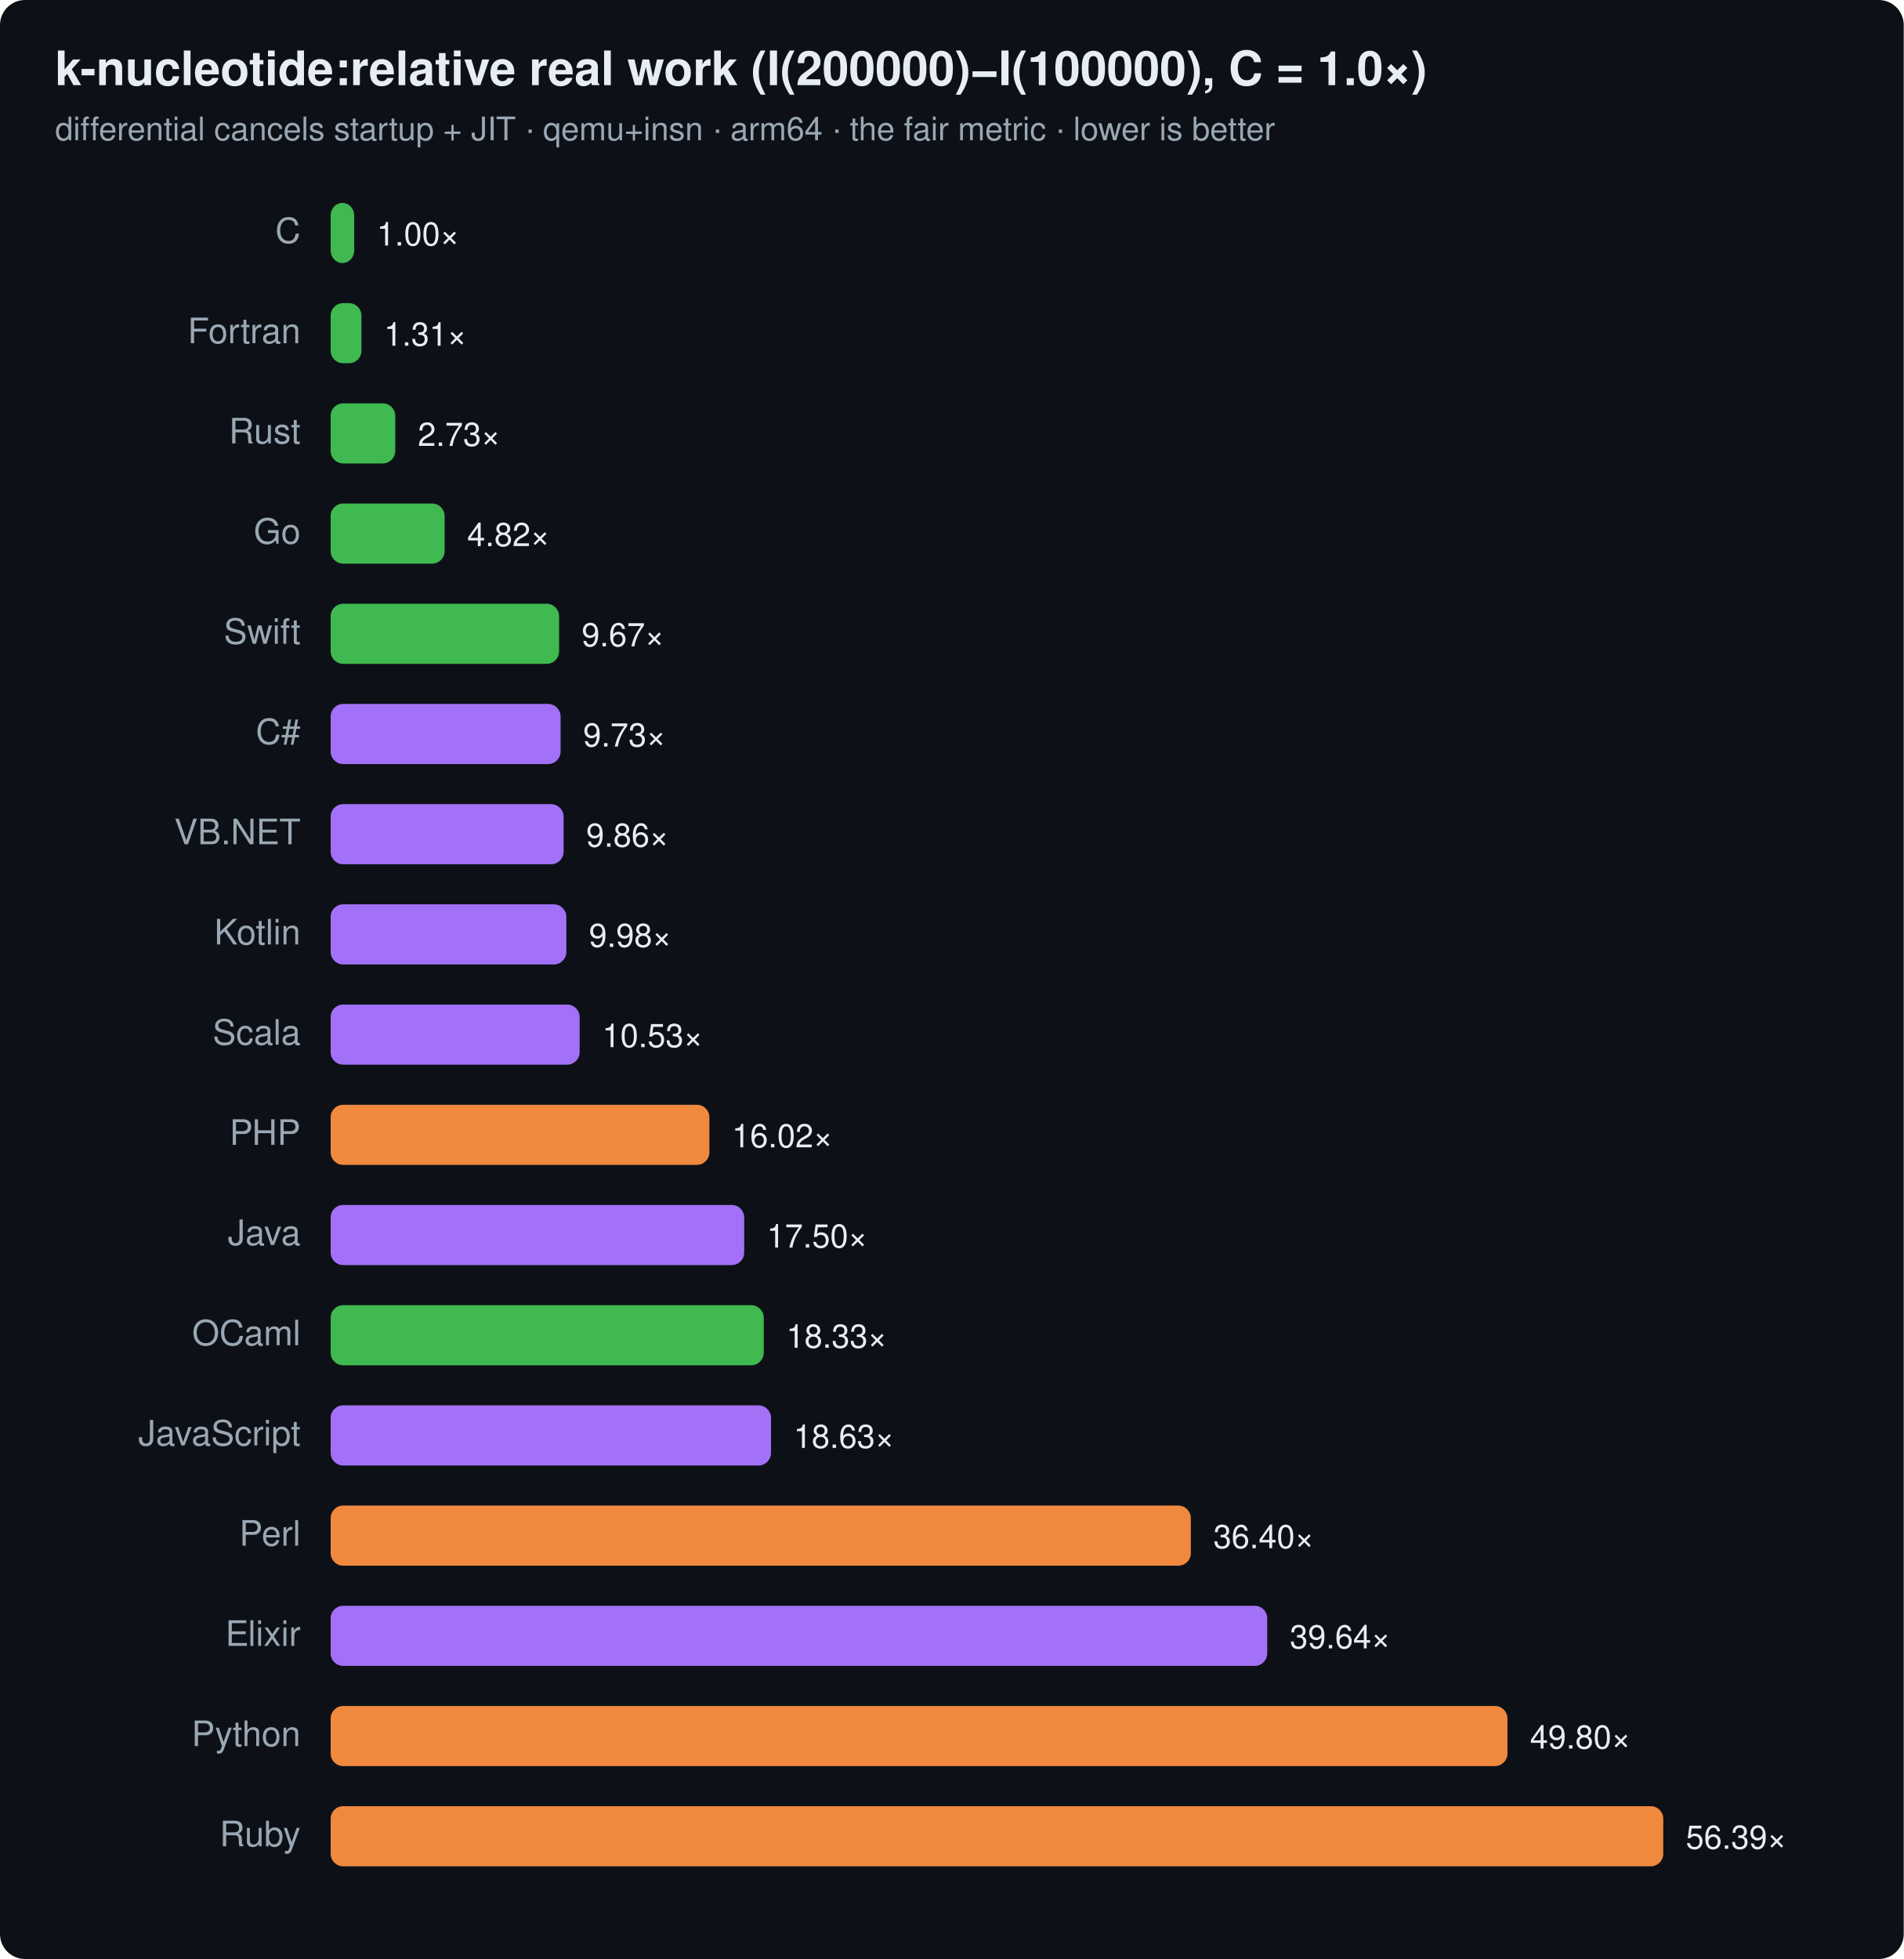
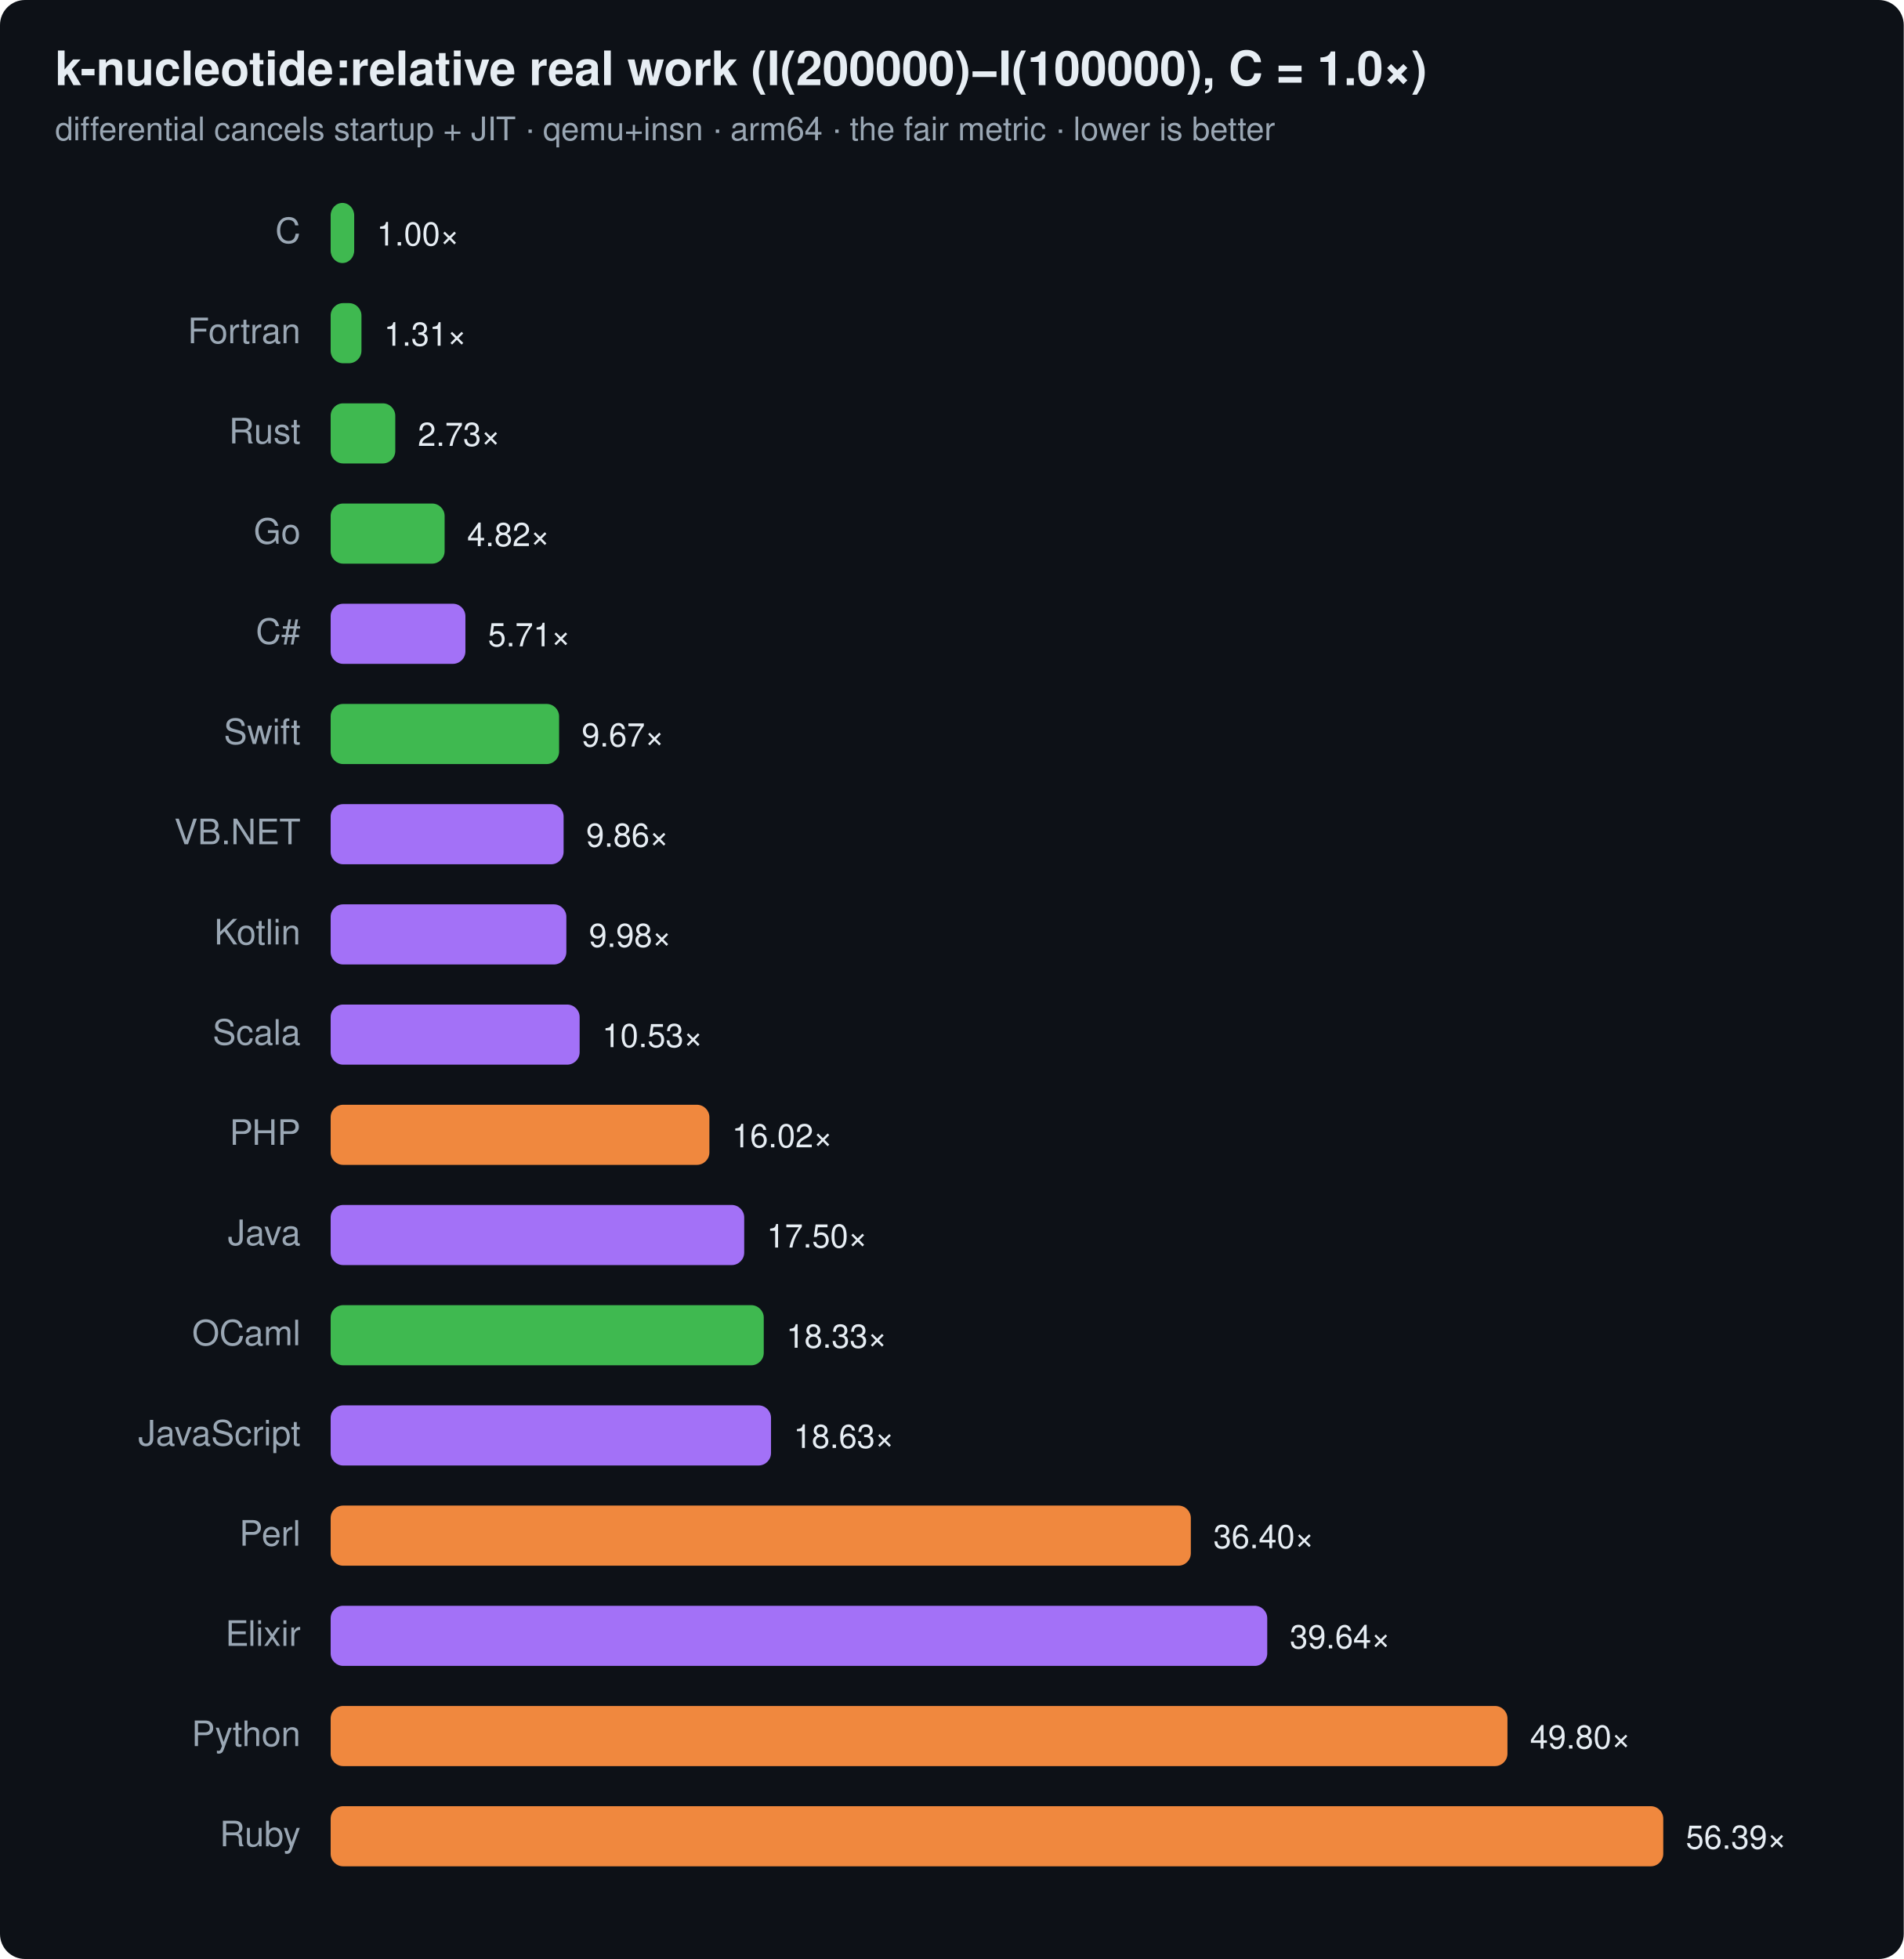
<svg xmlns="http://www.w3.org/2000/svg" width="760" height="782" viewBox="0 0 760 782" font-family="ui-sans-serif,system-ui,Segoe UI,Helvetica,Arial">
  <rect width="760" height="782" rx="10" fill="#0d1117" />
  <text x="22" y="34" font-size="19" font-weight="700" fill="#e6edf3">k-nucleotide:relative real work (I(200000)−I(100000), C = 1.0×)</text>
  <text x="22" y="56" font-size="13" fill="#9aa7b4">differential cancels startup + JIT · qemu+insn · arm64 · the fair metric · lower is better</text>
  <text x="120" y="97" text-anchor="end" font-size="14" fill="#9aa7b4">C</text>
  <rect x="132" y="81" width="9.4" height="24" rx="5" fill="#3fb950" />
  <text x="150.4" y="98" font-size="13" fill="#e6edf3">1.00×</text>
  <text x="120" y="137" text-anchor="end" font-size="14" fill="#9aa7b4">Fortran</text>
  <rect x="132" y="121" width="12.3" height="24" rx="5" fill="#3fb950" />
  <text x="153.3" y="138" font-size="13" fill="#e6edf3">1.31×</text>
  <text x="120" y="177" text-anchor="end" font-size="14" fill="#9aa7b4">Rust</text>
  <rect x="132" y="161" width="25.8" height="24" rx="5" fill="#3fb950" />
  <text x="166.8" y="178" font-size="13" fill="#e6edf3">2.73×</text>
  <text x="120" y="217" text-anchor="end" font-size="14" fill="#9aa7b4">Go</text>
  <rect x="132" y="201" width="45.5" height="24" rx="5" fill="#3fb950" />
  <text x="186.5" y="218" font-size="13" fill="#e6edf3">4.82×</text>
-   <text x="120" y="257" text-anchor="end" font-size="14" fill="#9aa7b4">Swift</text>
-   <rect x="132" y="241" width="91.2" height="24" rx="5" fill="#3fb950" />
-   <text x="232.2" y="258" font-size="13" fill="#e6edf3">9.67×</text>
-   <text x="120" y="297" text-anchor="end" font-size="14" fill="#9aa7b4">C#</text>
-   <rect x="132" y="281" width="91.8" height="24" rx="5" fill="#a371f7" />
-   <text x="232.8" y="298" font-size="13" fill="#e6edf3">9.73×</text>
+   <text x="120" y="257" text-anchor="end" font-size="14" fill="#9aa7b4">C#</text>
+   <rect x="132" y="241" width="53.8" height="24" rx="5" fill="#a371f7" />
+   <text x="194.8" y="258" font-size="13" fill="#e6edf3">5.71×</text>
+   <text x="120" y="297" text-anchor="end" font-size="14" fill="#9aa7b4">Swift</text>
+   <rect x="132" y="281" width="91.2" height="24" rx="5" fill="#3fb950" />
+   <text x="232.2" y="298" font-size="13" fill="#e6edf3">9.67×</text>
  <text x="120" y="337" text-anchor="end" font-size="14" fill="#9aa7b4">VB.NET</text>
  <rect x="132" y="321" width="93.0" height="24" rx="5" fill="#a371f7" />
  <text x="234.0" y="338" font-size="13" fill="#e6edf3">9.86×</text>
  <text x="120" y="377" text-anchor="end" font-size="14" fill="#9aa7b4">Kotlin</text>
  <rect x="132" y="361" width="94.1" height="24" rx="5" fill="#a371f7" />
  <text x="235.1" y="378" font-size="13" fill="#e6edf3">9.98×</text>
  <text x="120" y="417" text-anchor="end" font-size="14" fill="#9aa7b4">Scala</text>
  <rect x="132" y="401" width="99.4" height="24" rx="5" fill="#a371f7" />
  <text x="240.4" y="418" font-size="13" fill="#e6edf3">10.53×</text>
  <text x="120" y="457" text-anchor="end" font-size="14" fill="#9aa7b4">PHP</text>
  <rect x="132" y="441" width="151.2" height="24" rx="5" fill="#f0883e" />
  <text x="292.2" y="458" font-size="13" fill="#e6edf3">16.02×</text>
  <text x="120" y="497" text-anchor="end" font-size="14" fill="#9aa7b4">Java</text>
  <rect x="132" y="481" width="165.1" height="24" rx="5" fill="#a371f7" />
  <text x="306.1" y="498" font-size="13" fill="#e6edf3">17.50×</text>
  <text x="120" y="537" text-anchor="end" font-size="14" fill="#9aa7b4">OCaml</text>
  <rect x="132" y="521" width="172.9" height="24" rx="5" fill="#3fb950" />
  <text x="313.9" y="538" font-size="13" fill="#e6edf3">18.33×</text>
  <text x="120" y="577" text-anchor="end" font-size="14" fill="#9aa7b4">JavaScript</text>
  <rect x="132" y="561" width="175.8" height="24" rx="5" fill="#a371f7" />
  <text x="316.8" y="578" font-size="13" fill="#e6edf3">18.63×</text>
  <text x="120" y="617" text-anchor="end" font-size="14" fill="#9aa7b4">Perl</text>
  <rect x="132" y="601" width="343.4" height="24" rx="5" fill="#f0883e" />
  <text x="484.4" y="618" font-size="13" fill="#e6edf3">36.40×</text>
  <text x="120" y="657" text-anchor="end" font-size="14" fill="#9aa7b4">Elixir</text>
  <rect x="132" y="641" width="373.9" height="24" rx="5" fill="#a371f7" />
  <text x="514.9" y="658" font-size="13" fill="#e6edf3">39.64×</text>
  <text x="120" y="697" text-anchor="end" font-size="14" fill="#9aa7b4">Python</text>
  <rect x="132" y="681" width="469.8" height="24" rx="5" fill="#f0883e" />
  <text x="610.8" y="698" font-size="13" fill="#e6edf3">49.80×</text>
  <text x="120" y="737" text-anchor="end" font-size="14" fill="#9aa7b4">Ruby</text>
  <rect x="132" y="721" width="532.0" height="24" rx="5" fill="#f0883e" />
  <text x="673.0" y="738" font-size="13" fill="#e6edf3">56.39×</text>
</svg>
